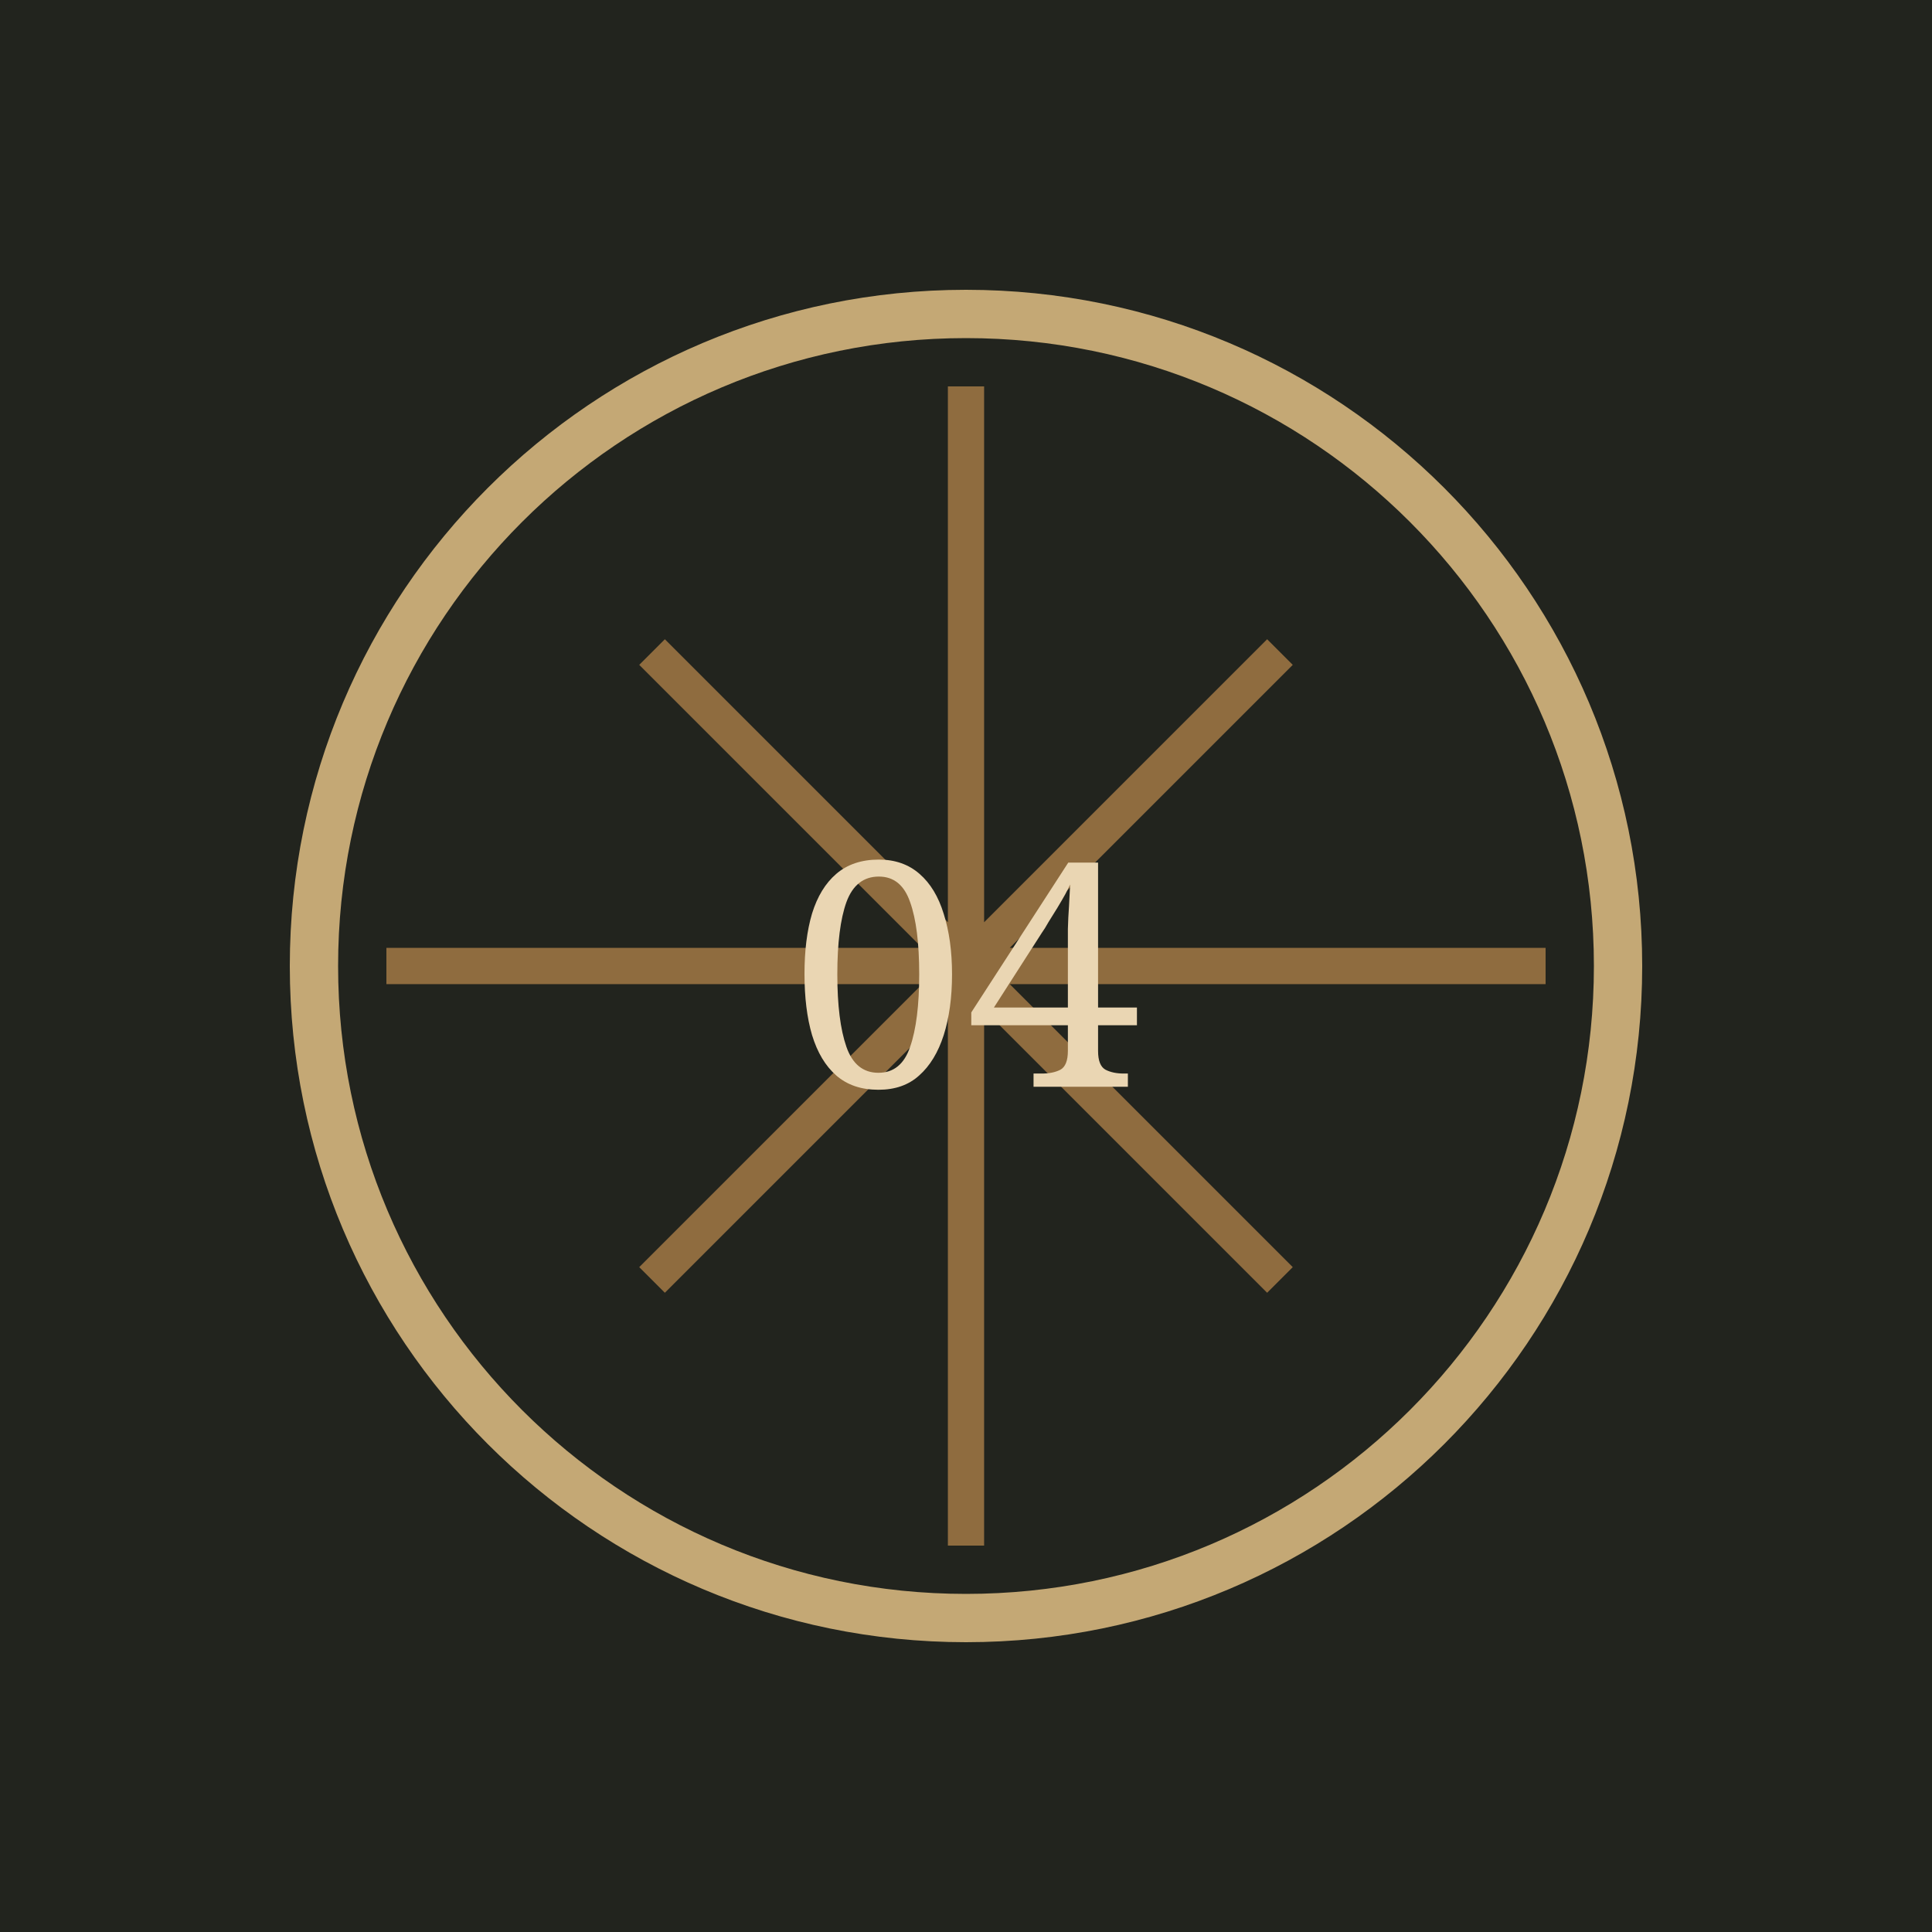
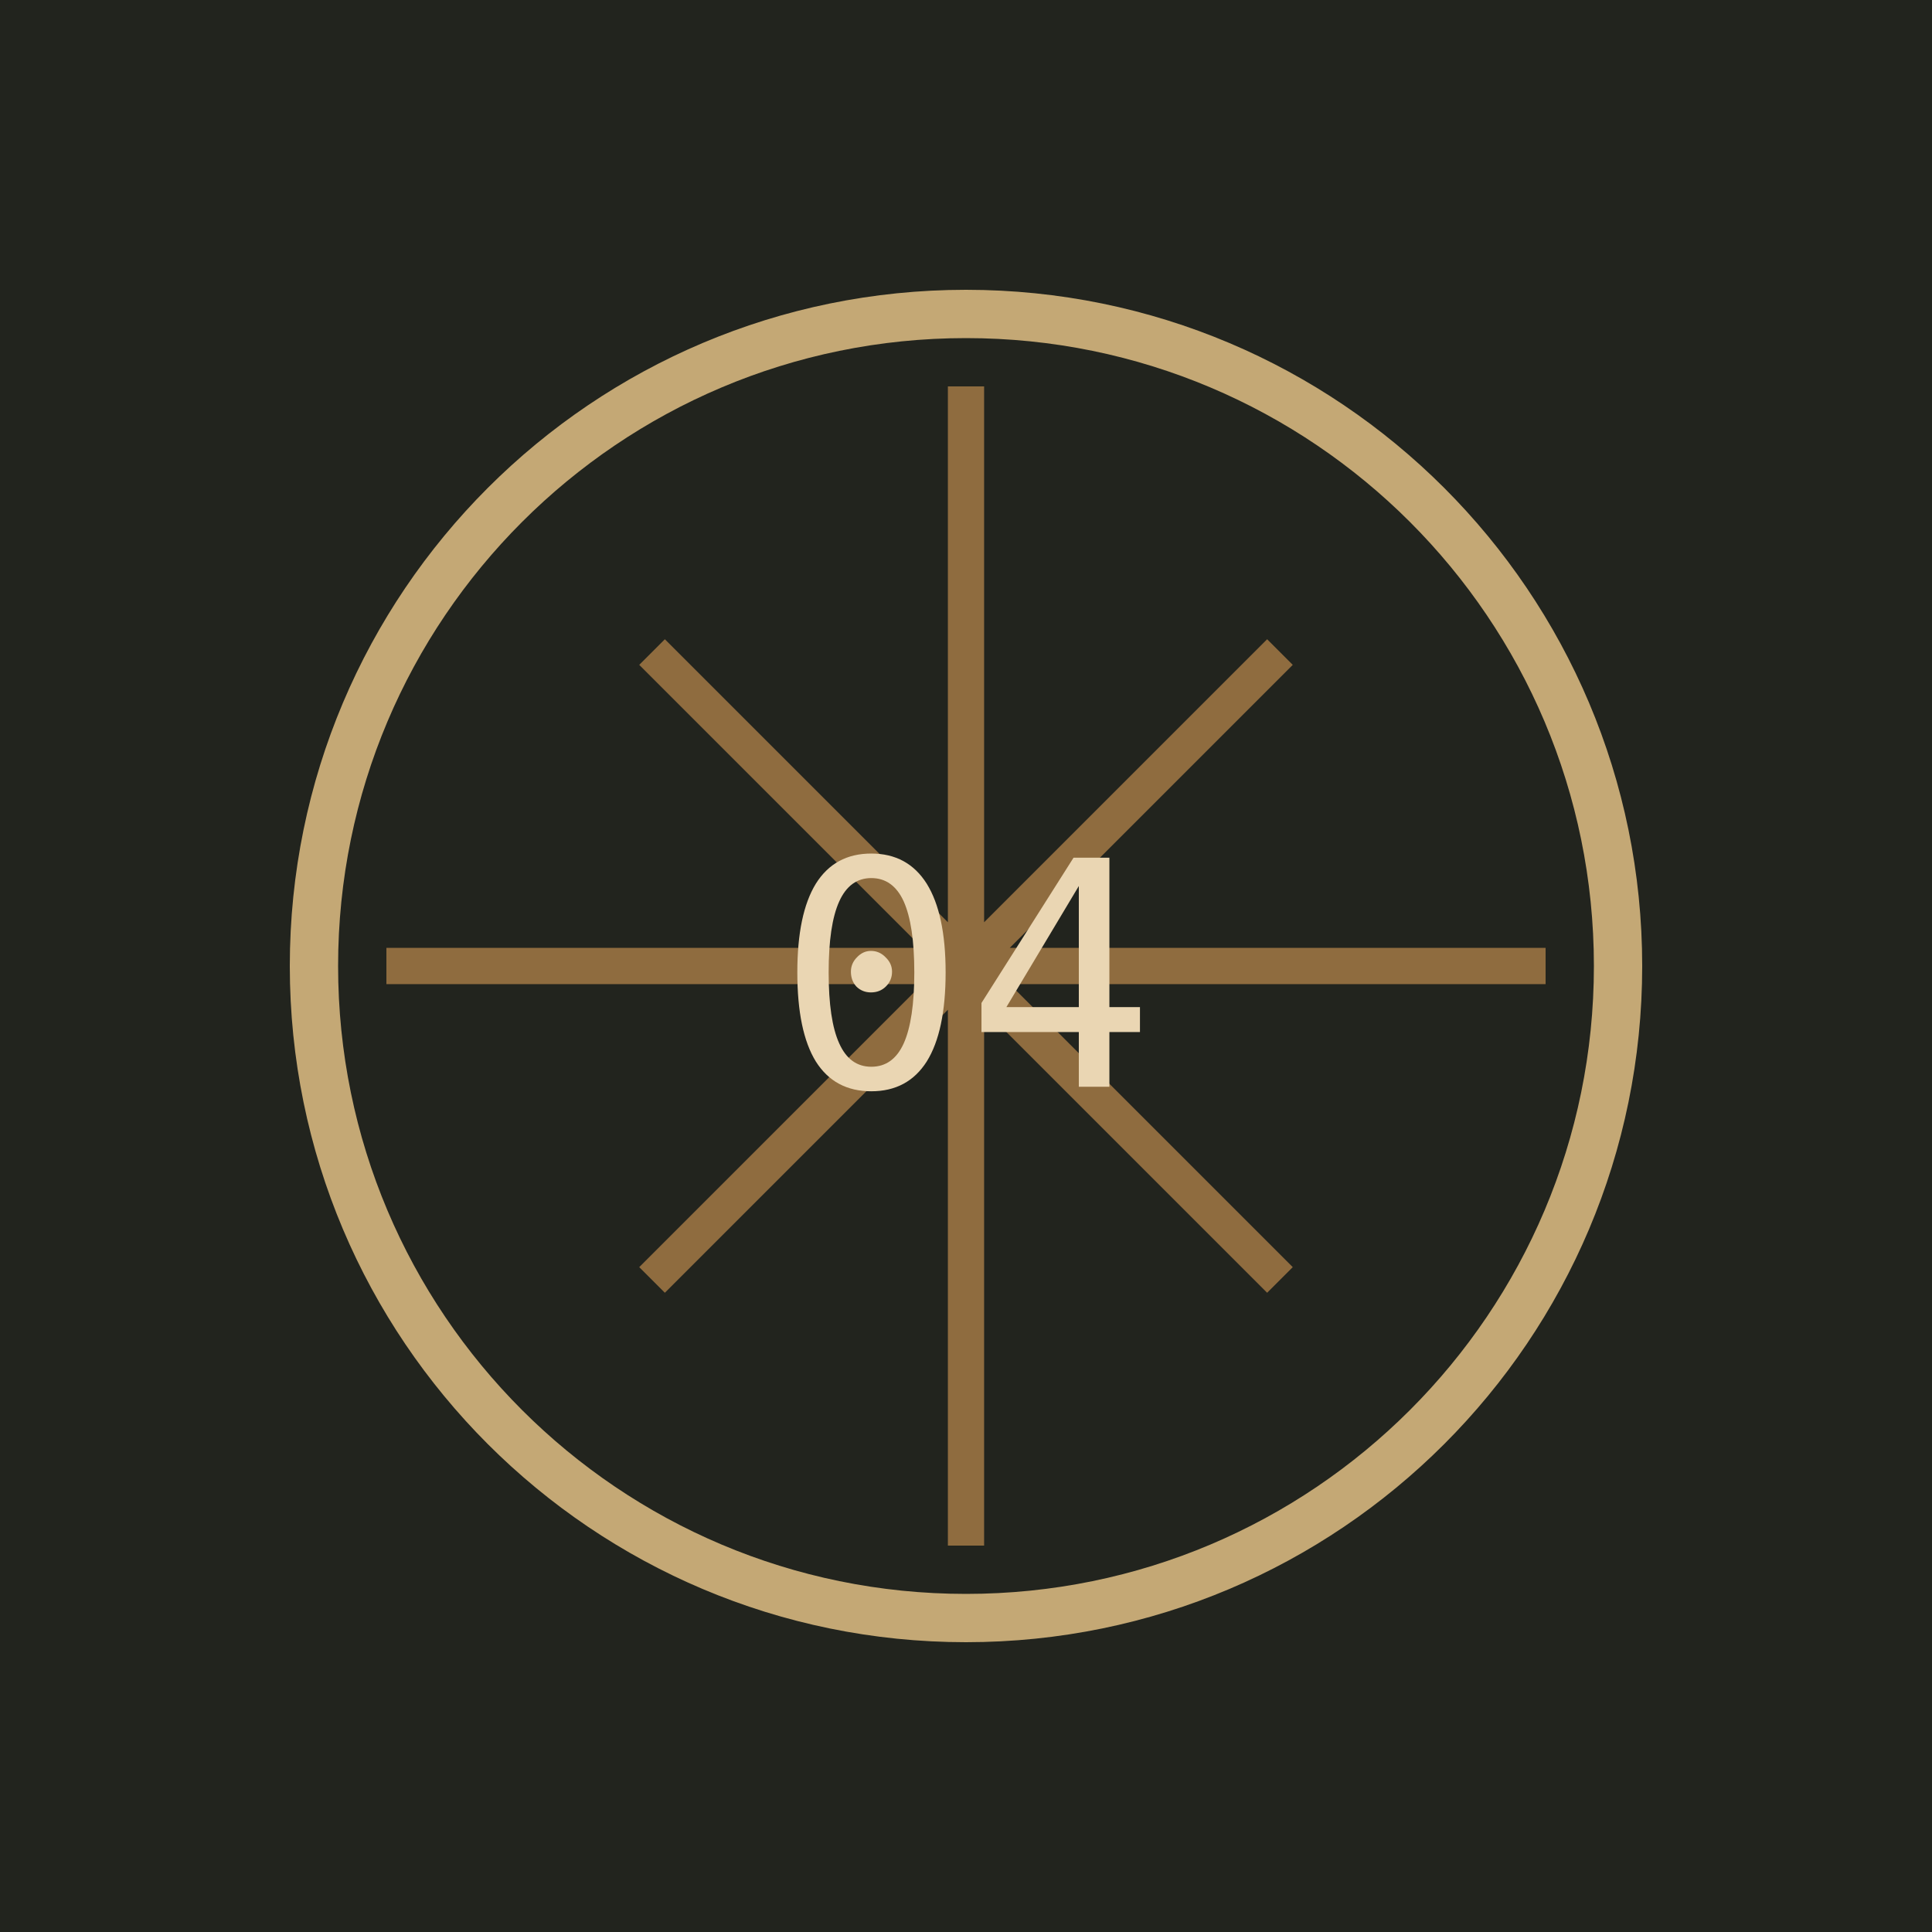
<svg xmlns="http://www.w3.org/2000/svg" viewBox="0 0 80 80">
+   <defs>
+     <style>@font-face{font-family:Inconsolata;src:url("../fonts/Inconsolata-Regular.ttf") format("truetype")}</style>
+   </defs>
  <rect width="80" height="80" fill="#22241e" />
  <circle cx="40" cy="40" r="27" fill="none" stroke="#c4a875" stroke-width="2" />
  <path d="M40 16v48M16 40h48M27 27l26 26m0-26L27 53" stroke="#8f6c3f" stroke-width="1.5" />
-   <text x="40" y="45" fill="#ead6b3" text-anchor="middle" font-family="serif" font-size="13">04</text>
+   <text x="40" y="45" fill="#ead6b3" text-anchor="middle" font-family="Inconsolata" font-size="13">04</text>
</svg>
